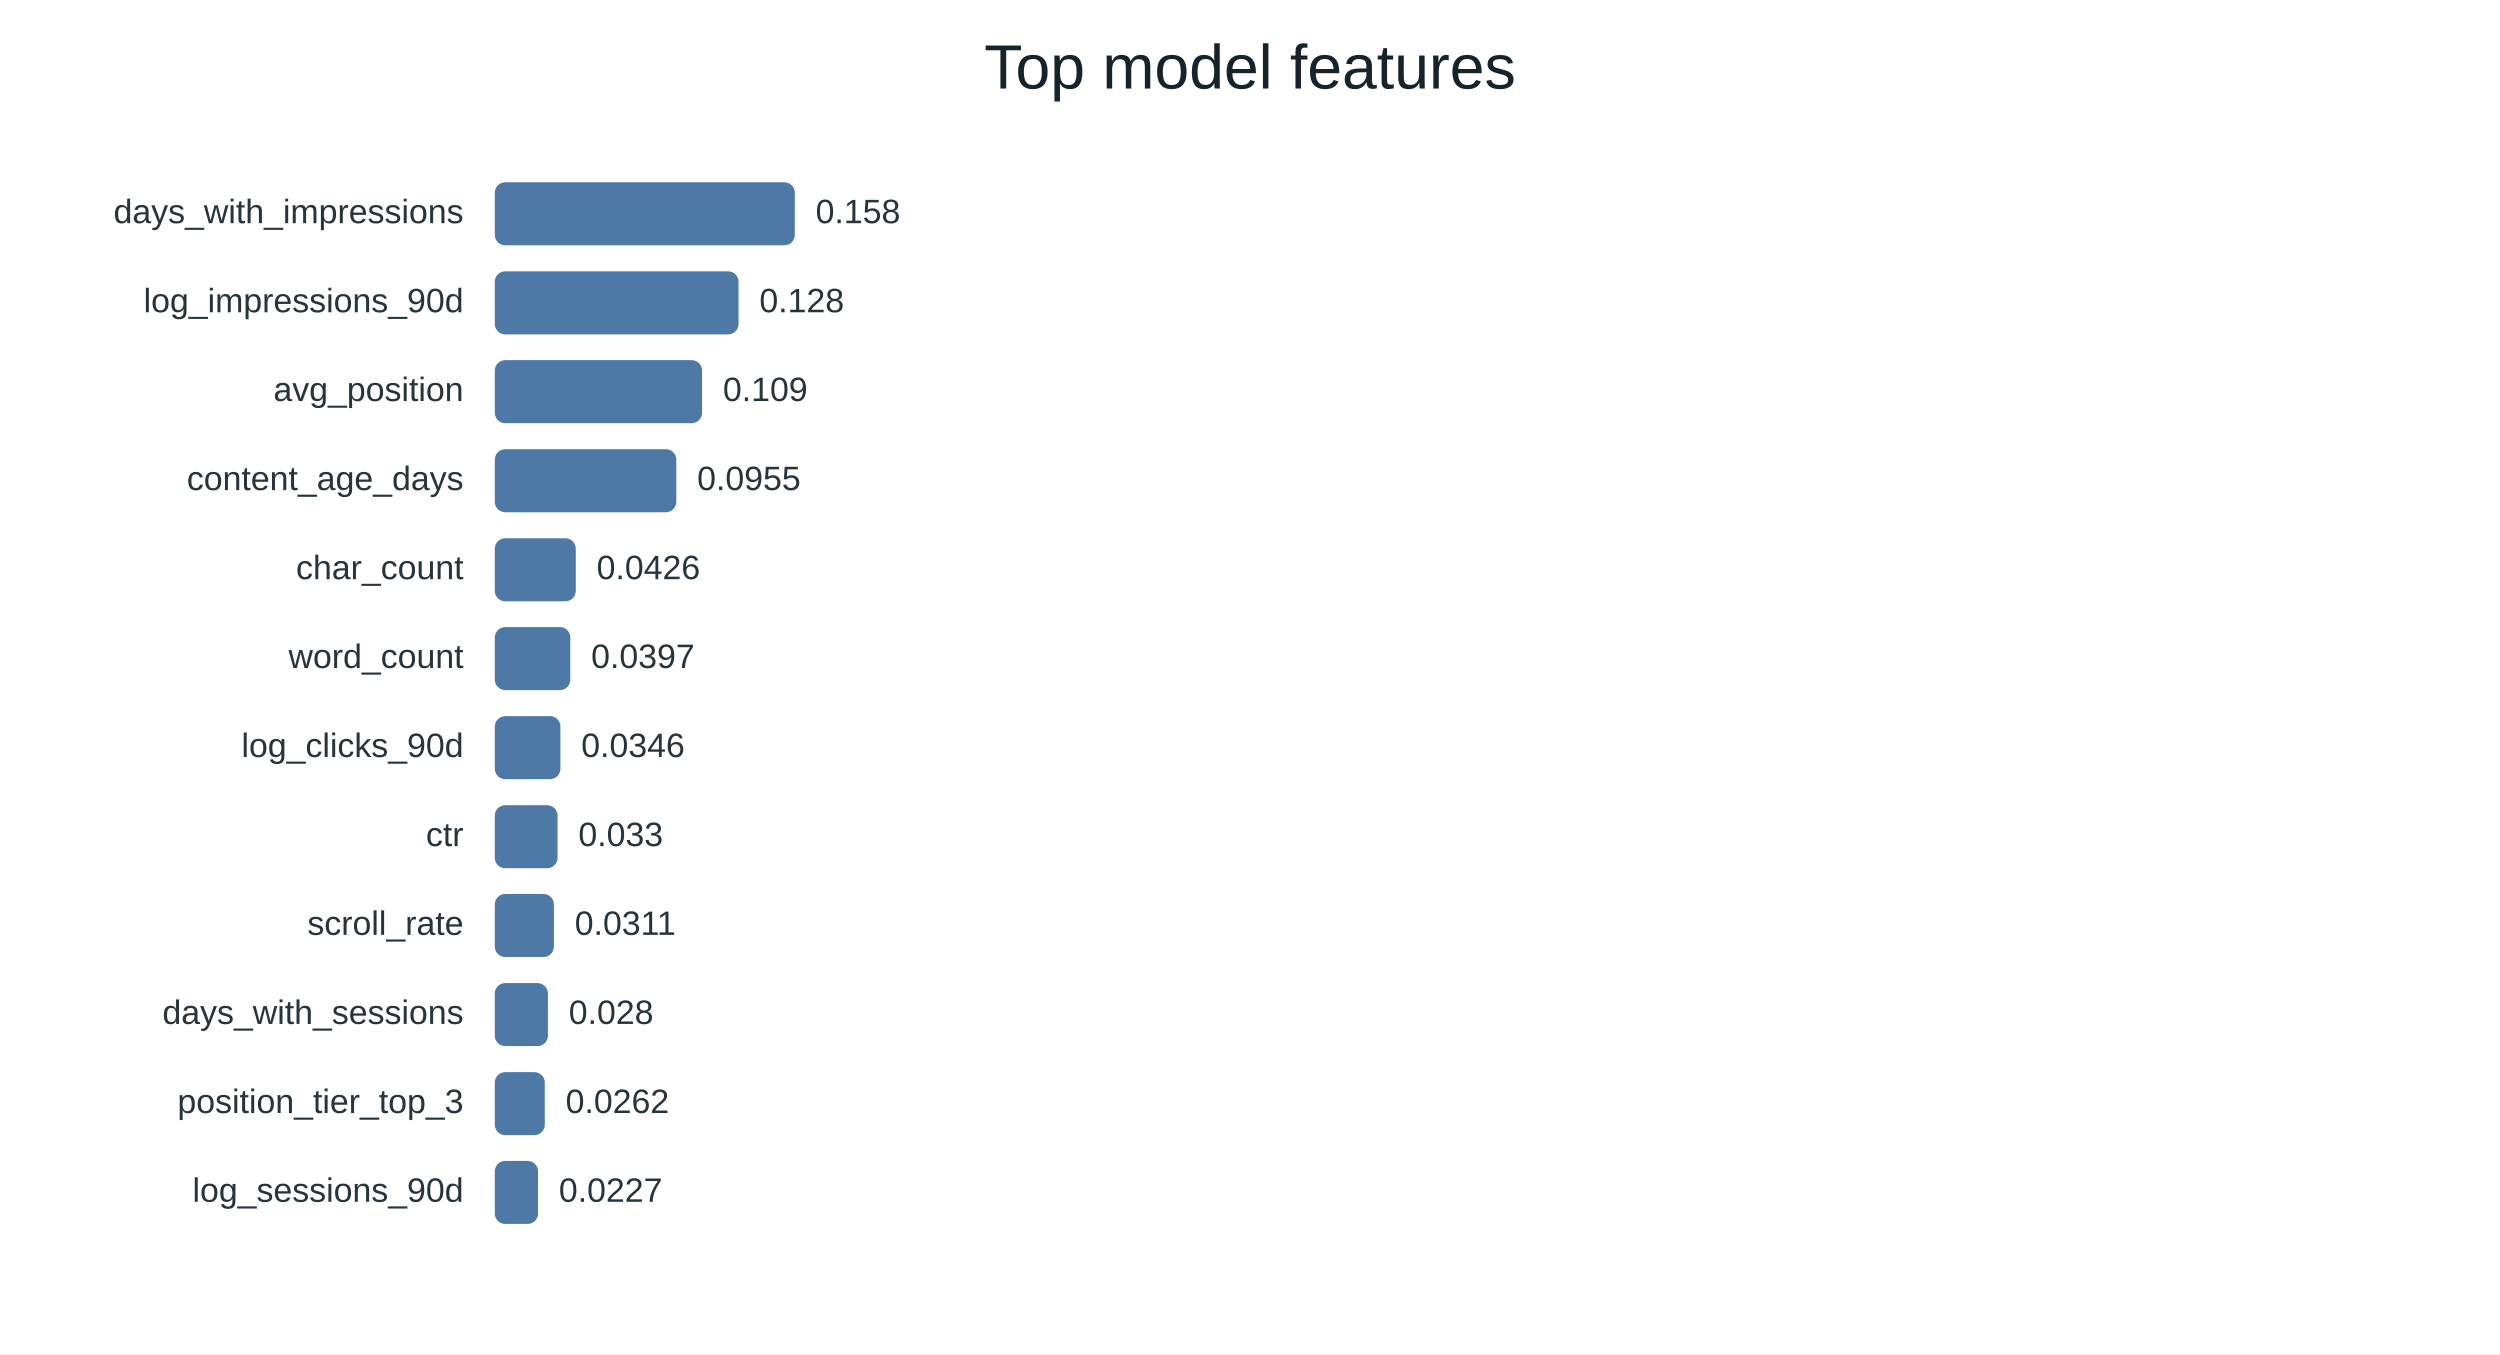
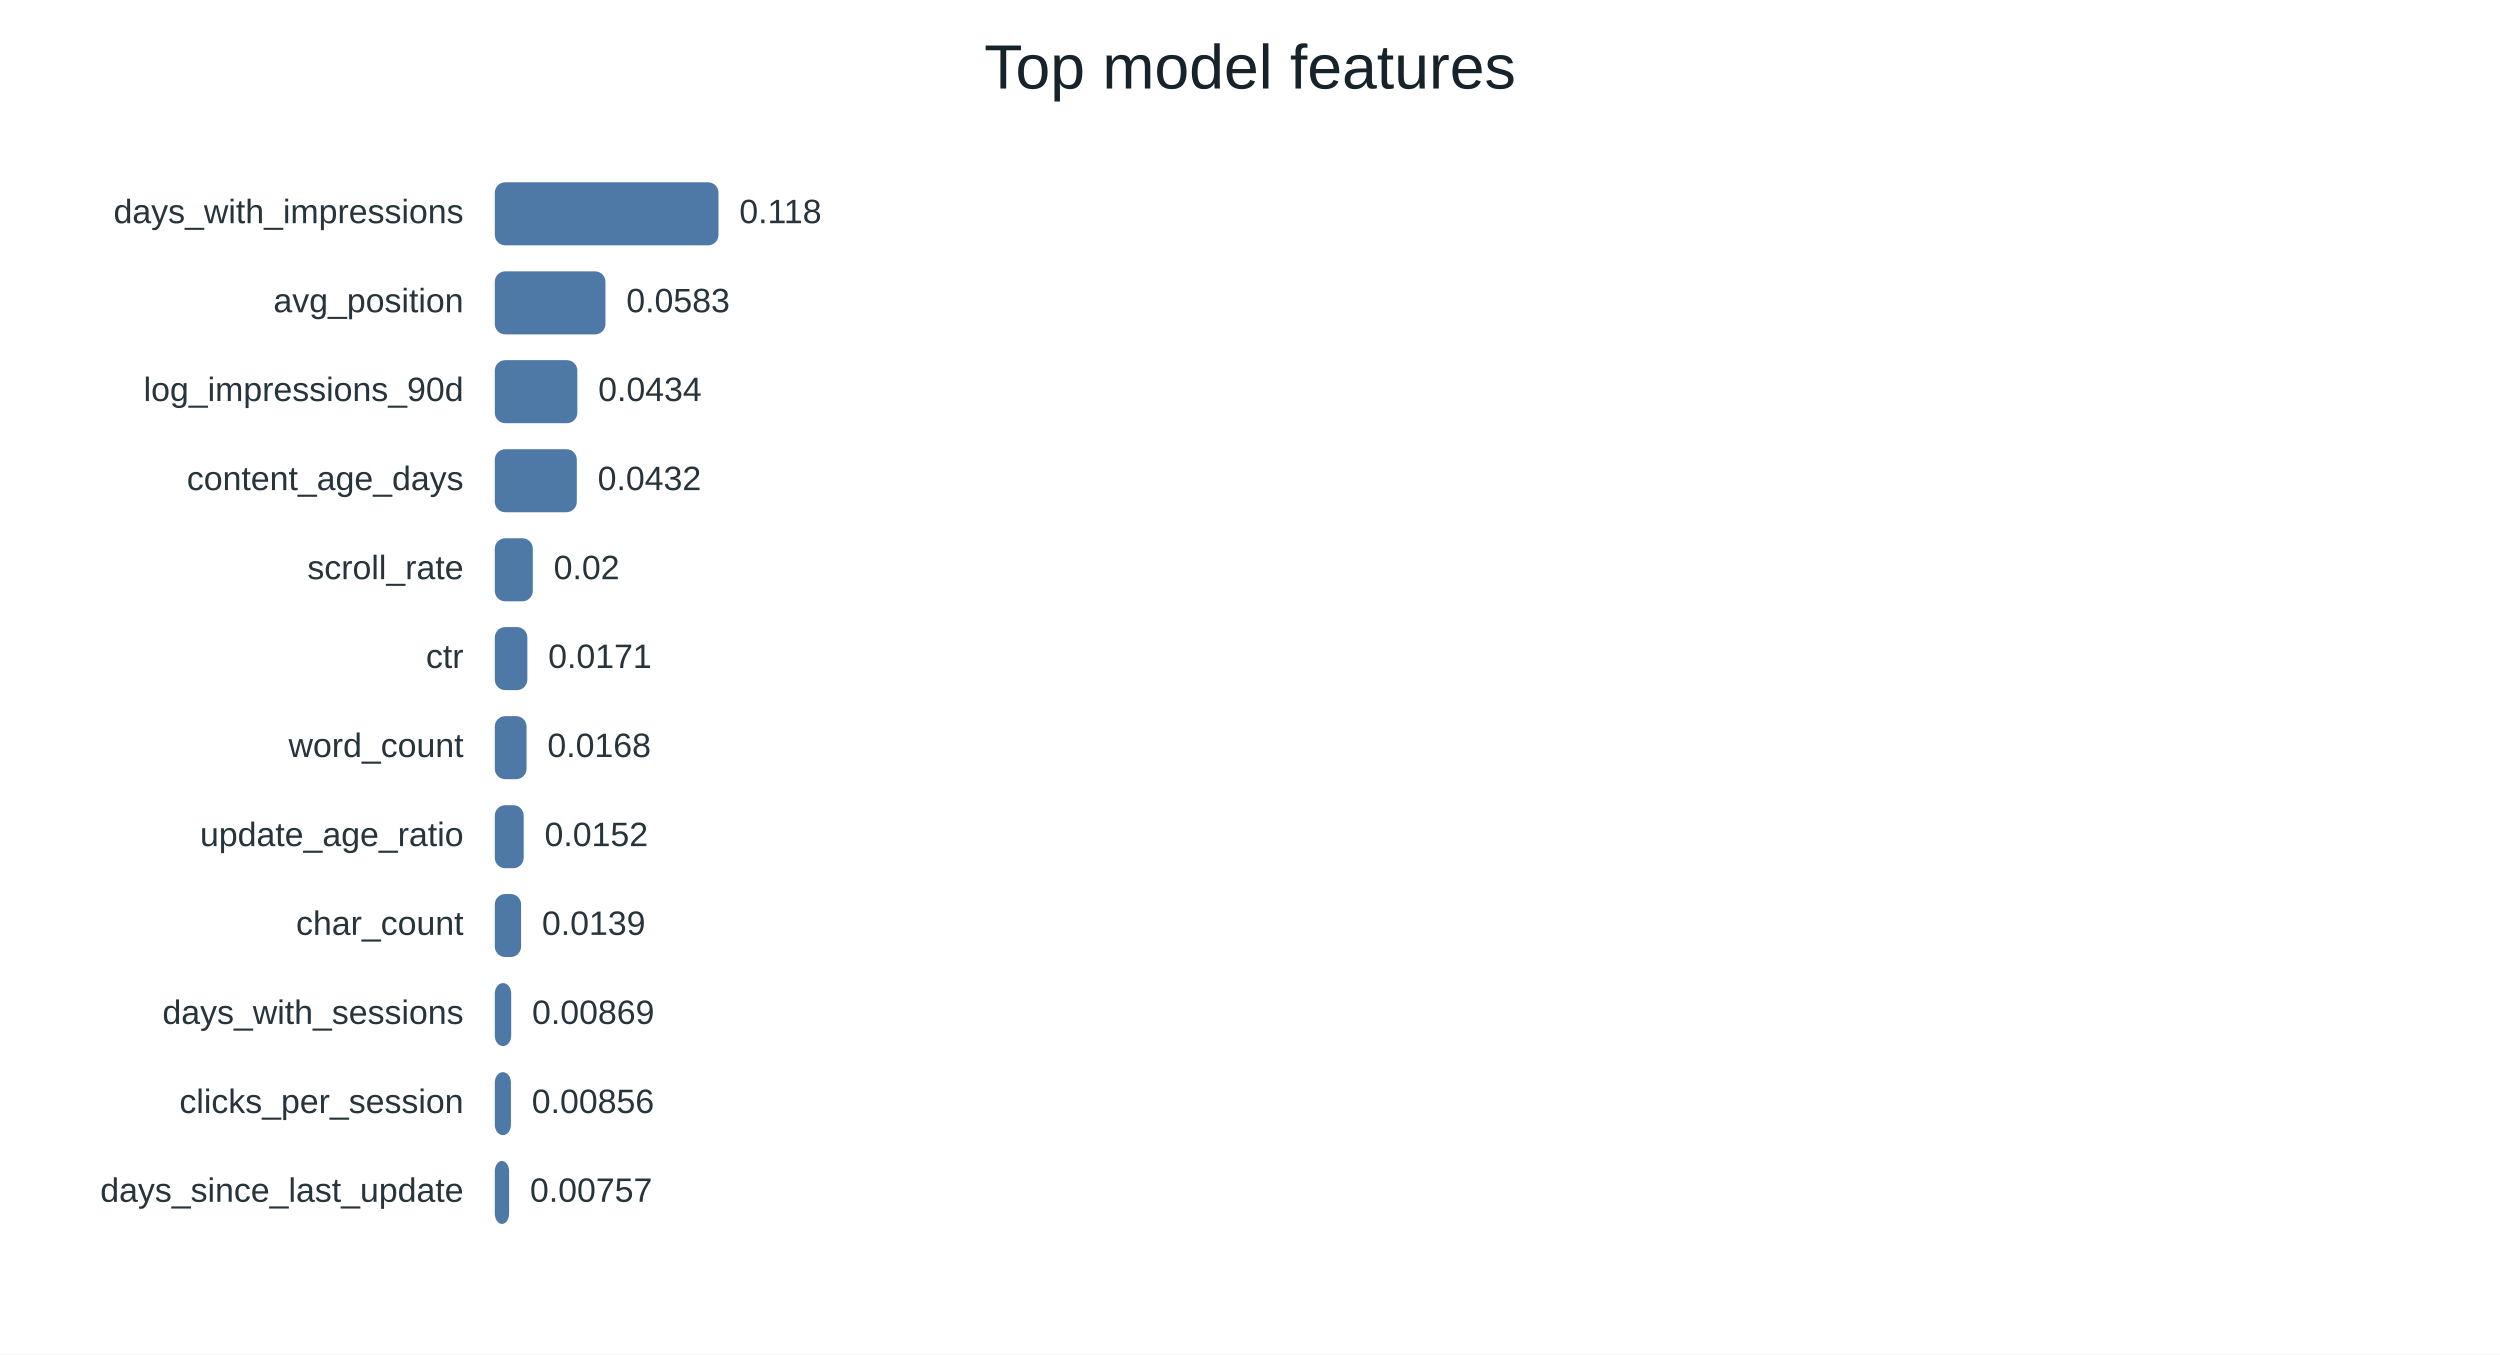
<svg xmlns="http://www.w3.org/2000/svg" width="960" height="520" viewBox="0 0 960 520">
  <rect width="100%" height="100%" fill="#ffffff" />
  <text x="480.0" y="34" text-anchor="middle" font-family="Arial" font-size="24" fill="#16232a">Top model features</text>
  <text x="178" y="85.7" text-anchor="end" font-family="Arial" font-size="13" fill="#27343b">days_with_impressions</text>
-   <rect x="190" y="70.0" width="115.2" height="24.2" fill="#4E79A7" rx="4" />
-   <text x="313.2" y="85.7" font-family="Arial" font-size="13" fill="#27343b">0.158</text>
-   <text x="178" y="119.9" text-anchor="end" font-family="Arial" font-size="13" fill="#27343b">log_impressions_90d</text>
-   <rect x="190" y="104.2" width="93.6" height="24.2" fill="#4E79A7" rx="4" />
-   <text x="291.6" y="119.9" font-family="Arial" font-size="13" fill="#27343b">0.128</text>
-   <text x="178" y="154.0" text-anchor="end" font-family="Arial" font-size="13" fill="#27343b">avg_position</text>
-   <rect x="190" y="138.3" width="79.6" height="24.2" fill="#4E79A7" rx="4" />
-   <text x="277.6" y="154.0" font-family="Arial" font-size="13" fill="#27343b">0.109</text>
+   <rect x="190" y="70.0" width="85.9" height="24.2" fill="#4E79A7" rx="4" />
+   <text x="283.9" y="85.7" font-family="Arial" font-size="13" fill="#27343b">0.118</text>
+   <text x="178" y="119.9" text-anchor="end" font-family="Arial" font-size="13" fill="#27343b">avg_position</text>
+   <rect x="190" y="104.2" width="42.5" height="24.2" fill="#4E79A7" rx="4" />
+   <text x="240.5" y="119.9" font-family="Arial" font-size="13" fill="#27343b">0.0583</text>
+   <text x="178" y="154.0" text-anchor="end" font-family="Arial" font-size="13" fill="#27343b">log_impressions_90d</text>
+   <rect x="190" y="138.3" width="31.7" height="24.2" fill="#4E79A7" rx="4" />
+   <text x="229.7" y="154.0" font-family="Arial" font-size="13" fill="#27343b">0.0434</text>
  <text x="178" y="188.2" text-anchor="end" font-family="Arial" font-size="13" fill="#27343b">content_age_days</text>
-   <rect x="190" y="172.5" width="69.7" height="24.2" fill="#4E79A7" rx="4" />
-   <text x="267.7" y="188.2" font-family="Arial" font-size="13" fill="#27343b">0.0955</text>
-   <text x="178" y="222.4" text-anchor="end" font-family="Arial" font-size="13" fill="#27343b">char_count</text>
-   <rect x="190" y="206.7" width="31.1" height="24.2" fill="#4E79A7" rx="4" />
-   <text x="229.1" y="222.4" font-family="Arial" font-size="13" fill="#27343b">0.0426</text>
-   <text x="178" y="256.5" text-anchor="end" font-family="Arial" font-size="13" fill="#27343b">word_count</text>
-   <rect x="190" y="240.8" width="29.0" height="24.2" fill="#4E79A7" rx="4" />
-   <text x="227.0" y="256.5" font-family="Arial" font-size="13" fill="#27343b">0.0397</text>
-   <text x="178" y="290.7" text-anchor="end" font-family="Arial" font-size="13" fill="#27343b">log_clicks_90d</text>
-   <rect x="190" y="275.0" width="25.2" height="24.2" fill="#4E79A7" rx="4" />
-   <text x="223.2" y="290.7" font-family="Arial" font-size="13" fill="#27343b">0.0346</text>
-   <text x="178" y="324.9" text-anchor="end" font-family="Arial" font-size="13" fill="#27343b">ctr</text>
-   <rect x="190" y="309.2" width="24.1" height="24.2" fill="#4E79A7" rx="4" />
-   <text x="222.1" y="324.9" font-family="Arial" font-size="13" fill="#27343b">0.033</text>
-   <text x="178" y="359.0" text-anchor="end" font-family="Arial" font-size="13" fill="#27343b">scroll_rate</text>
-   <rect x="190" y="343.3" width="22.7" height="24.2" fill="#4E79A7" rx="4" />
-   <text x="220.7" y="359.0" font-family="Arial" font-size="13" fill="#27343b">0.0311</text>
+   <rect x="190" y="172.5" width="31.5" height="24.2" fill="#4E79A7" rx="4" />
+   <text x="229.5" y="188.2" font-family="Arial" font-size="13" fill="#27343b">0.0432</text>
+   <text x="178" y="222.4" text-anchor="end" font-family="Arial" font-size="13" fill="#27343b">scroll_rate</text>
+   <rect x="190" y="206.7" width="14.6" height="24.2" fill="#4E79A7" rx="4" />
+   <text x="212.6" y="222.4" font-family="Arial" font-size="13" fill="#27343b">0.02</text>
+   <text x="178" y="256.5" text-anchor="end" font-family="Arial" font-size="13" fill="#27343b">ctr</text>
+   <rect x="190" y="240.8" width="12.5" height="24.2" fill="#4E79A7" rx="4" />
+   <text x="210.5" y="256.5" font-family="Arial" font-size="13" fill="#27343b">0.0171</text>
+   <text x="178" y="290.7" text-anchor="end" font-family="Arial" font-size="13" fill="#27343b">word_count</text>
+   <rect x="190" y="275.0" width="12.2" height="24.2" fill="#4E79A7" rx="4" />
+   <text x="210.2" y="290.7" font-family="Arial" font-size="13" fill="#27343b">0.0168</text>
+   <text x="178" y="324.9" text-anchor="end" font-family="Arial" font-size="13" fill="#27343b">update_age_ratio</text>
+   <rect x="190" y="309.2" width="11.1" height="24.2" fill="#4E79A7" rx="4" />
+   <text x="209.1" y="324.9" font-family="Arial" font-size="13" fill="#27343b">0.0152</text>
+   <text x="178" y="359.0" text-anchor="end" font-family="Arial" font-size="13" fill="#27343b">char_count</text>
+   <rect x="190" y="343.3" width="10.1" height="24.2" fill="#4E79A7" rx="4" />
+   <text x="208.1" y="359.0" font-family="Arial" font-size="13" fill="#27343b">0.0139</text>
  <text x="178" y="393.2" text-anchor="end" font-family="Arial" font-size="13" fill="#27343b">days_with_sessions</text>
-   <rect x="190" y="377.5" width="20.4" height="24.2" fill="#4E79A7" rx="4" />
-   <text x="218.4" y="393.2" font-family="Arial" font-size="13" fill="#27343b">0.028</text>
-   <text x="178" y="427.4" text-anchor="end" font-family="Arial" font-size="13" fill="#27343b">position_tier_top_3</text>
-   <rect x="190" y="411.7" width="19.2" height="24.2" fill="#4E79A7" rx="4" />
-   <text x="217.2" y="427.4" font-family="Arial" font-size="13" fill="#27343b">0.0262</text>
-   <text x="178" y="461.5" text-anchor="end" font-family="Arial" font-size="13" fill="#27343b">log_sessions_90d</text>
-   <rect x="190" y="445.8" width="16.6" height="24.2" fill="#4E79A7" rx="4" />
-   <text x="214.6" y="461.5" font-family="Arial" font-size="13" fill="#27343b">0.0227</text>
+   <rect x="190" y="377.5" width="6.3" height="24.2" fill="#4E79A7" rx="4" />
+   <text x="204.3" y="393.2" font-family="Arial" font-size="13" fill="#27343b">0.00869</text>
+   <text x="178" y="427.4" text-anchor="end" font-family="Arial" font-size="13" fill="#27343b">clicks_per_session</text>
+   <rect x="190" y="411.7" width="6.2" height="24.2" fill="#4E79A7" rx="4" />
+   <text x="204.2" y="427.4" font-family="Arial" font-size="13" fill="#27343b">0.00856</text>
+   <text x="178" y="461.5" text-anchor="end" font-family="Arial" font-size="13" fill="#27343b">days_since_last_update</text>
+   <rect x="190" y="445.8" width="5.5" height="24.2" fill="#4E79A7" rx="4" />
+   <text x="203.5" y="461.5" font-family="Arial" font-size="13" fill="#27343b">0.00757</text>
</svg>
